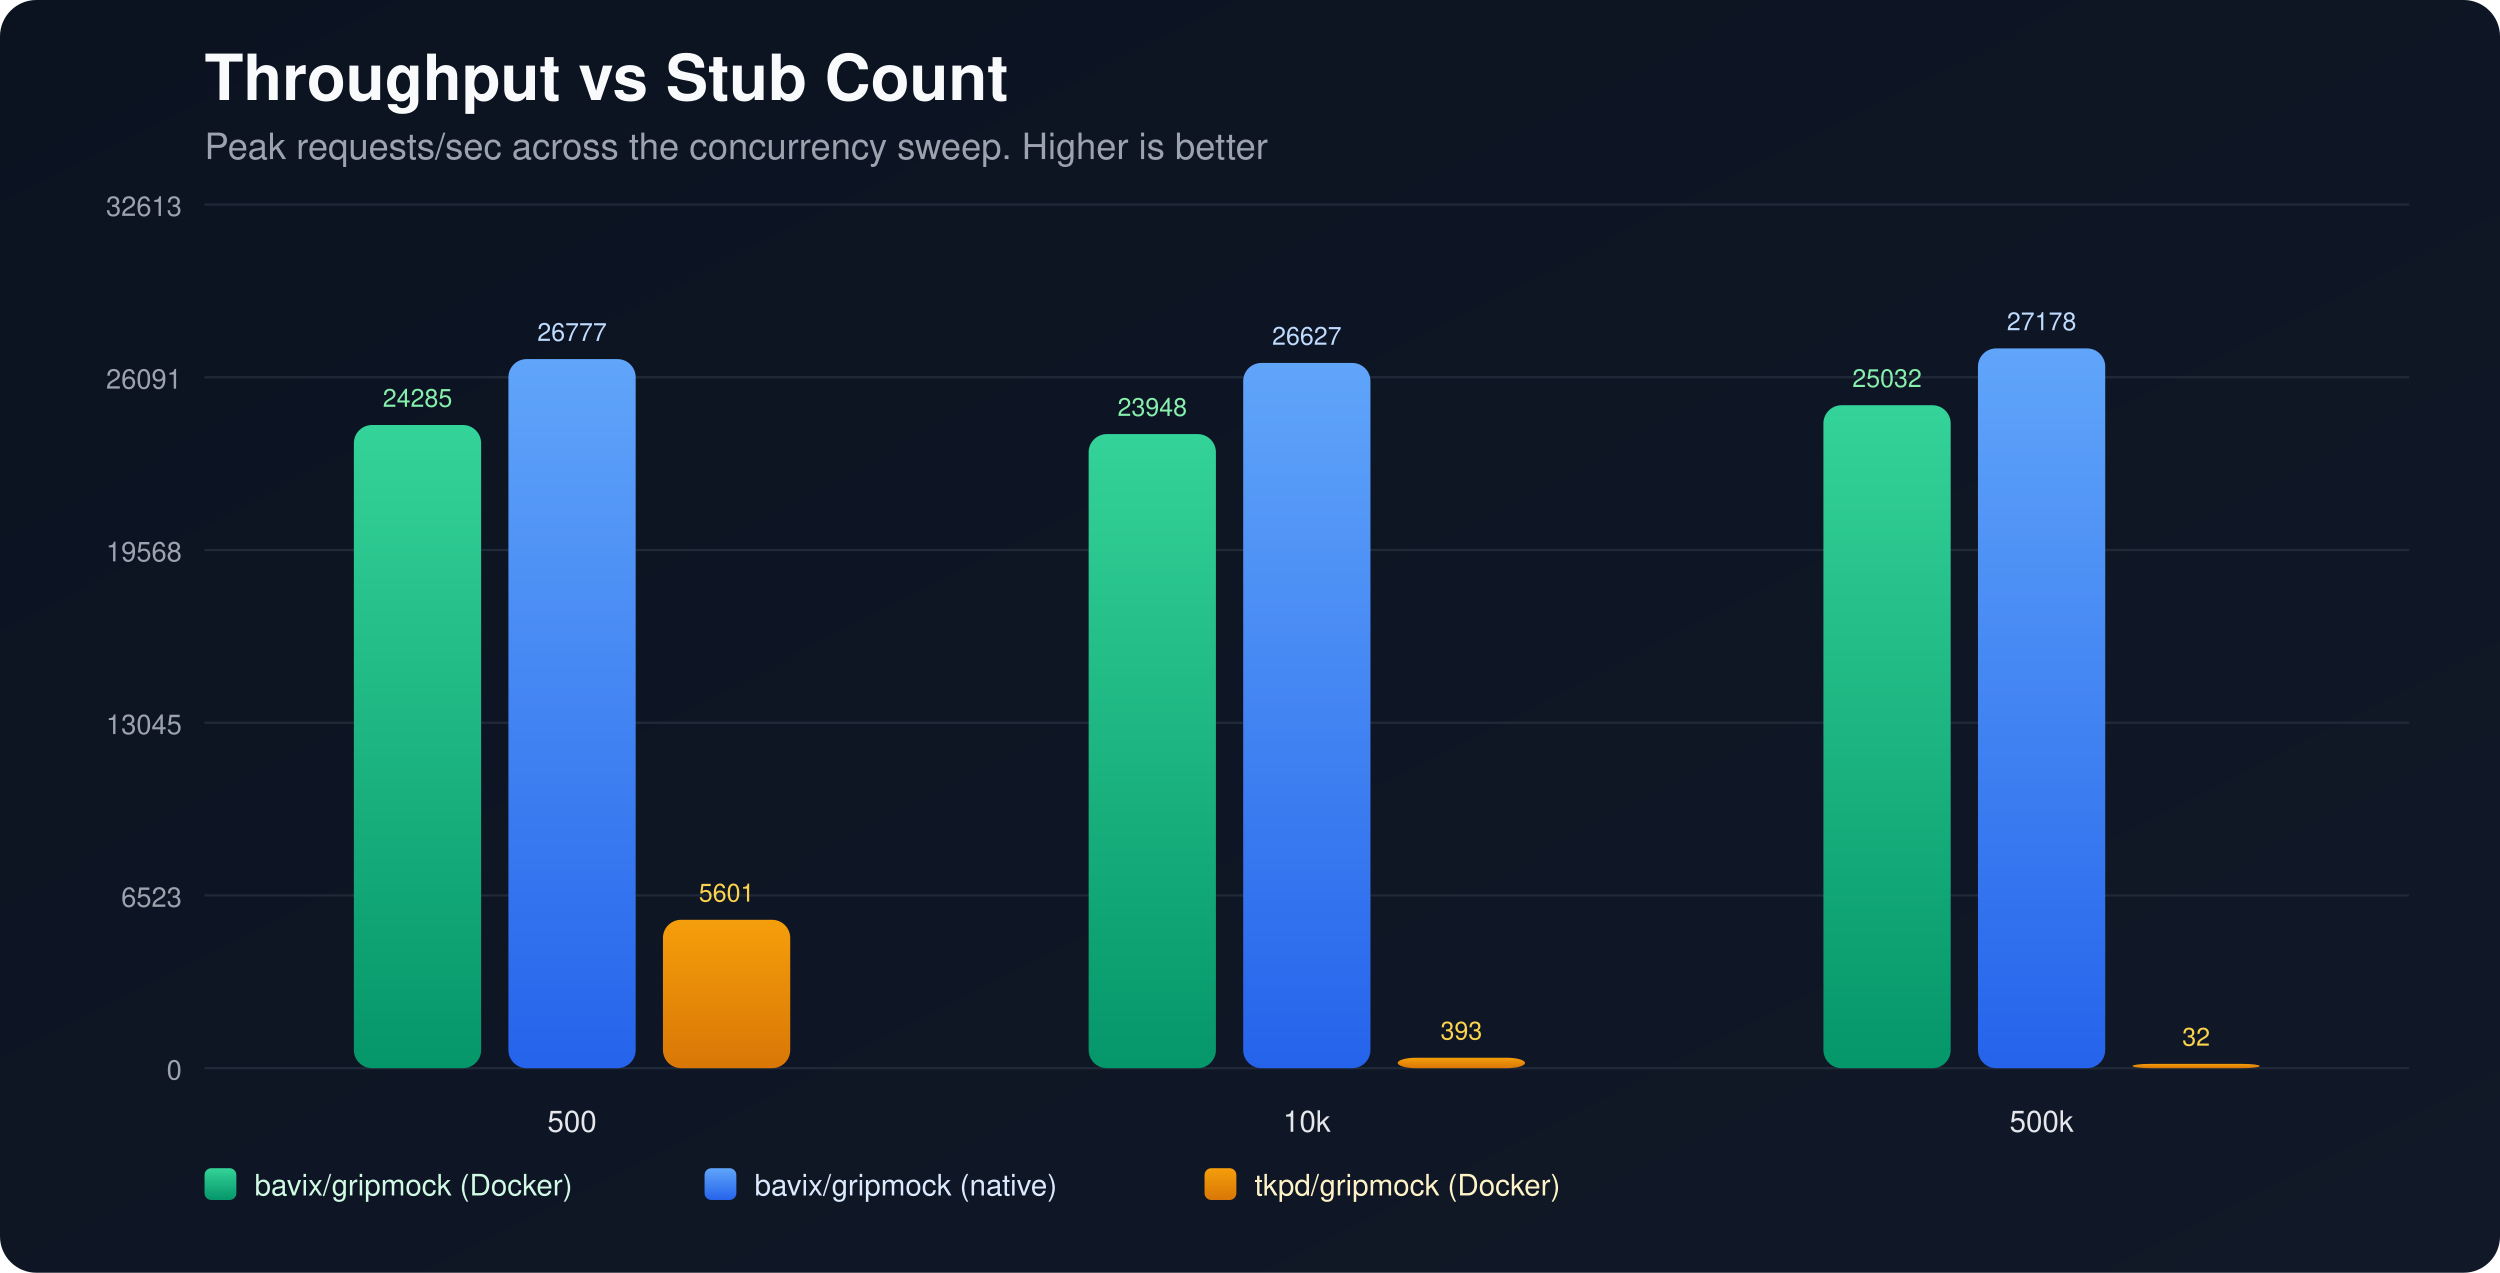
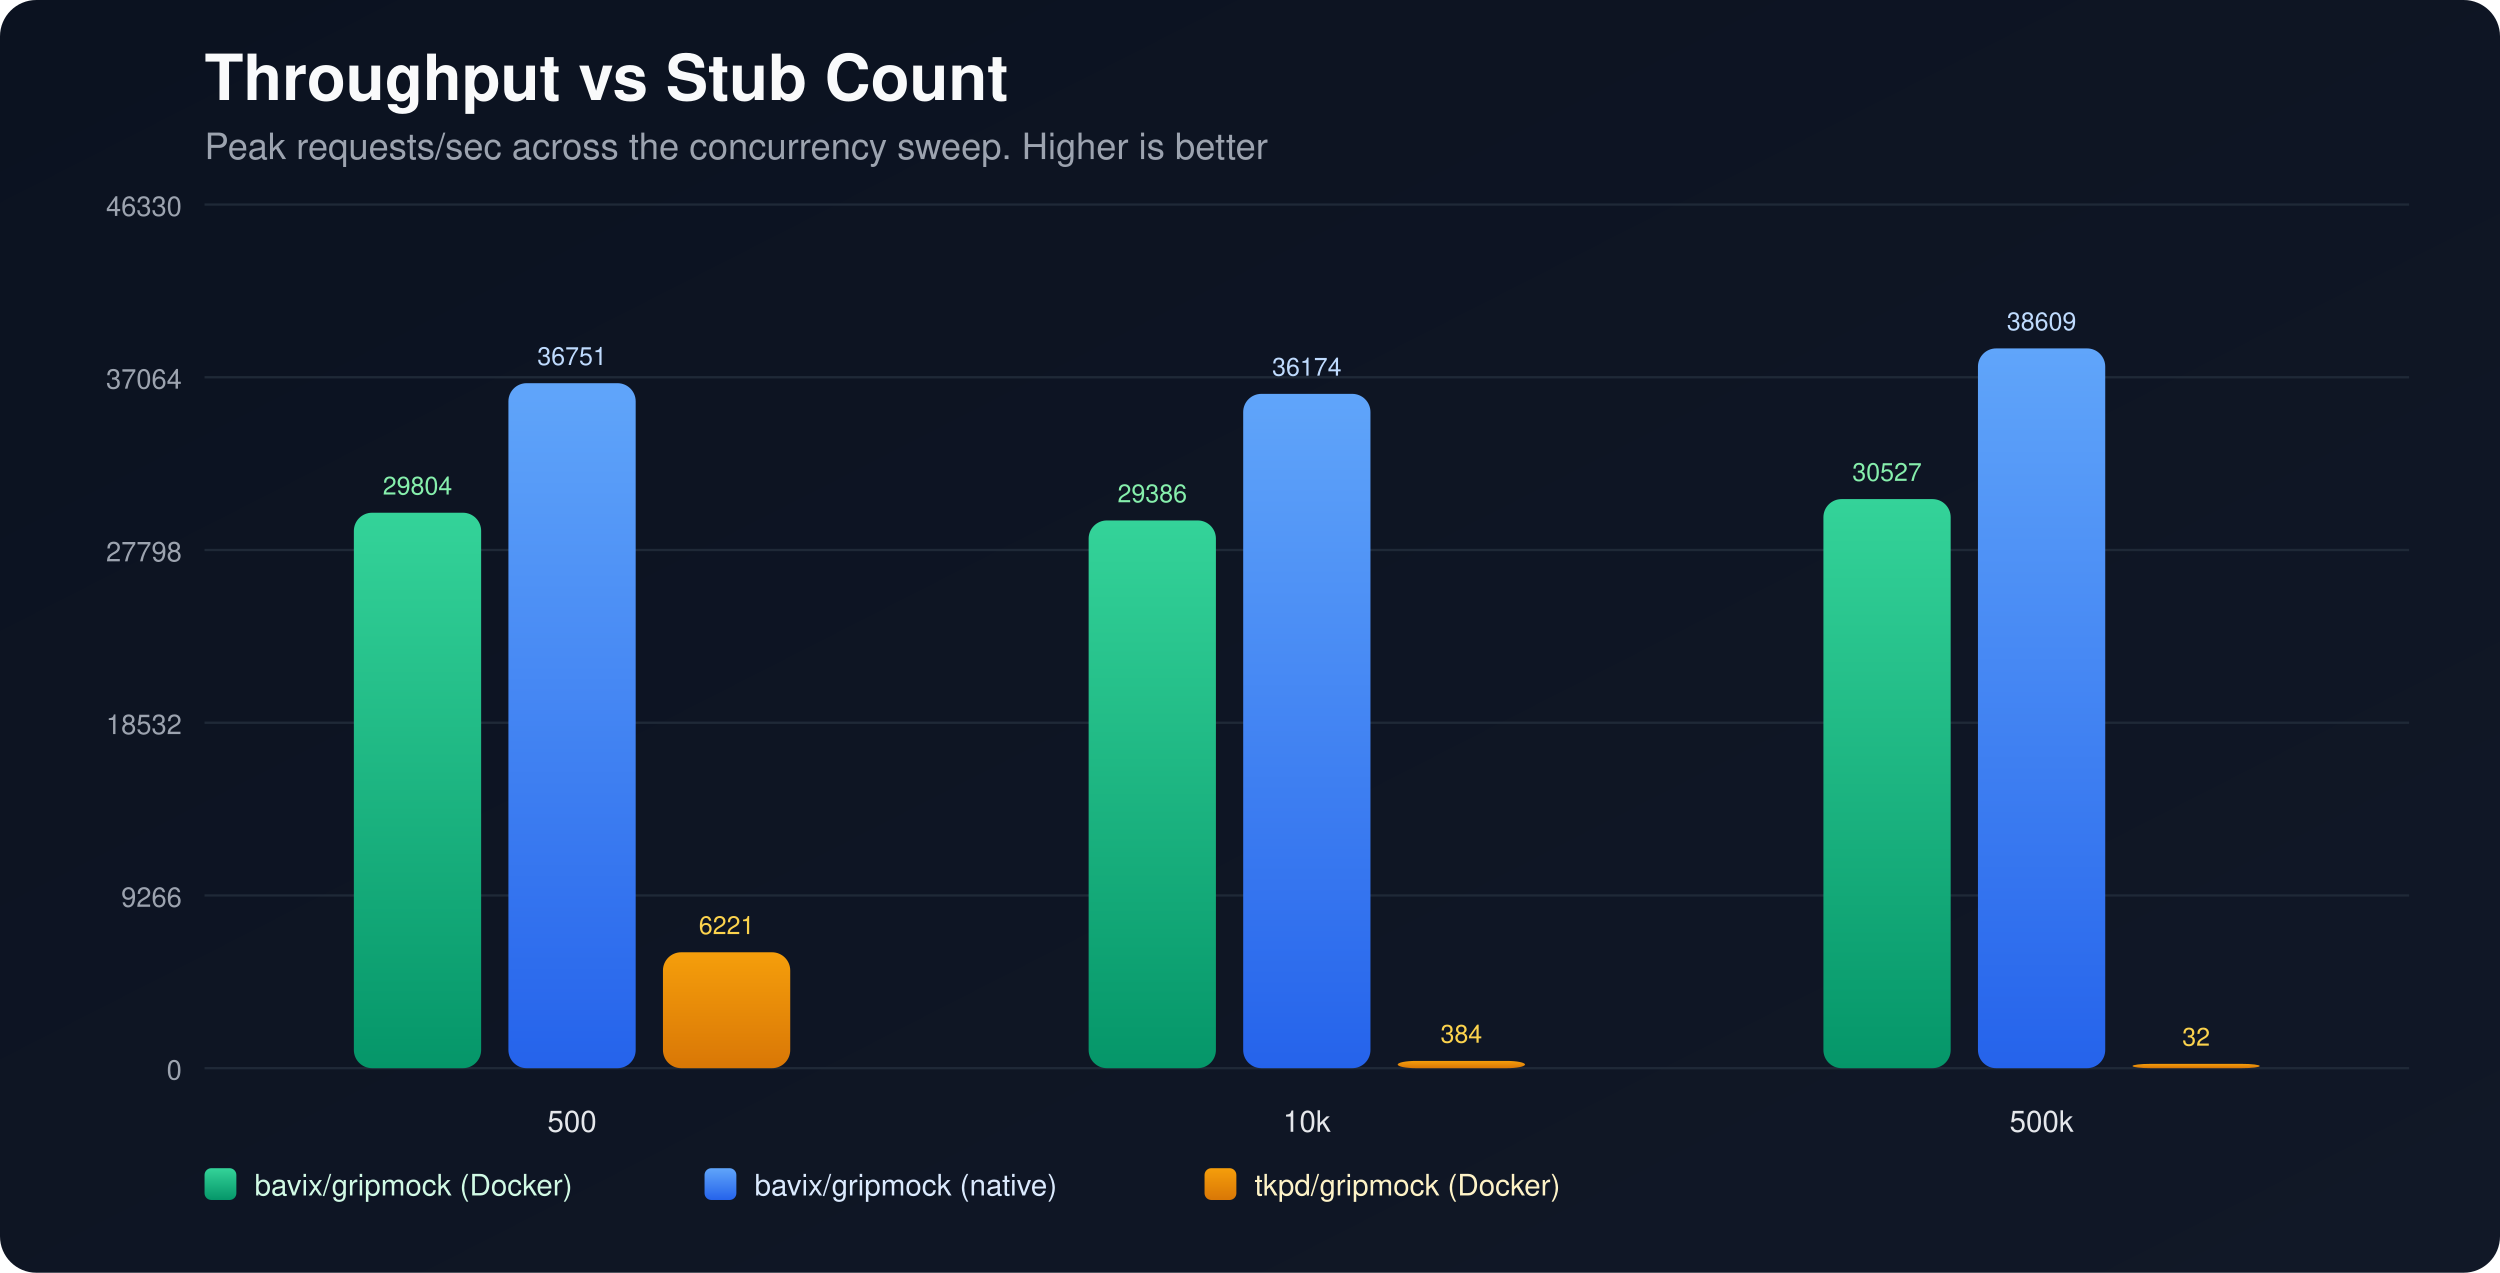
<svg xmlns="http://www.w3.org/2000/svg" width="1100" height="560" viewBox="0 0 1100 560">
  <defs>
    <linearGradient id="bg" x1="0" y1="0" x2="1" y2="1">
      <stop offset="0%" stop-color="#0b1220" />
      <stop offset="100%" stop-color="#111827" />
    </linearGradient>
    <linearGradient id="bavix" x1="0" y1="0" x2="0" y2="1">
      <stop offset="0%" stop-color="#34d399" />
      <stop offset="100%" stop-color="#059669" />
    </linearGradient>
    <linearGradient id="native" x1="0" y1="0" x2="0" y2="1">
      <stop offset="0%" stop-color="#60a5fa" />
      <stop offset="100%" stop-color="#2563eb" />
    </linearGradient>
    <linearGradient id="tkpd" x1="0" y1="0" x2="0" y2="1">
      <stop offset="0%" stop-color="#f59e0b" />
      <stop offset="100%" stop-color="#d97706" />
    </linearGradient>
  </defs>
  <rect x="0" y="0" width="1100" height="560" fill="url(#bg)" rx="16" />
  <text x="90" y="44" fill="#f9fafb" font-size="28" font-family="-apple-system,BlinkMacSystemFont,Segoe UI,Helvetica,Arial,sans-serif" font-weight="700">Throughput vs Stub Count</text>
  <text x="90" y="70" fill="#9ca3af" font-size="16" font-family="-apple-system,BlinkMacSystemFont,Segoe UI,Helvetica,Arial,sans-serif">Peak requests/sec across the concurrency sweep. Higher is better</text>
  <line x1="90.0" y1="90.0" x2="1060.0" y2="90.0" stroke="#1f2937" stroke-width="1" />
-   <text x="80.0" y="95.0" text-anchor="end" fill="#9ca3af" font-size="12" font-family="-apple-system,BlinkMacSystemFont,Segoe UI,Helvetica,Arial,sans-serif">32613</text>
+   <text x="80.0" y="95.0" text-anchor="end" fill="#9ca3af" font-size="12" font-family="-apple-system,BlinkMacSystemFont,Segoe UI,Helvetica,Arial,sans-serif">46330</text>
  <line x1="90.0" y1="166.0" x2="1060.0" y2="166.0" stroke="#1f2937" stroke-width="1" />
-   <text x="80.0" y="171.0" text-anchor="end" fill="#9ca3af" font-size="12" font-family="-apple-system,BlinkMacSystemFont,Segoe UI,Helvetica,Arial,sans-serif">26091</text>
+   <text x="80.0" y="171.0" text-anchor="end" fill="#9ca3af" font-size="12" font-family="-apple-system,BlinkMacSystemFont,Segoe UI,Helvetica,Arial,sans-serif">37064</text>
  <line x1="90.0" y1="242.0" x2="1060.0" y2="242.0" stroke="#1f2937" stroke-width="1" />
-   <text x="80.0" y="247.0" text-anchor="end" fill="#9ca3af" font-size="12" font-family="-apple-system,BlinkMacSystemFont,Segoe UI,Helvetica,Arial,sans-serif">19568</text>
+   <text x="80.0" y="247.0" text-anchor="end" fill="#9ca3af" font-size="12" font-family="-apple-system,BlinkMacSystemFont,Segoe UI,Helvetica,Arial,sans-serif">27798</text>
  <line x1="90.0" y1="318.0" x2="1060.0" y2="318.0" stroke="#1f2937" stroke-width="1" />
-   <text x="80.0" y="323.0" text-anchor="end" fill="#9ca3af" font-size="12" font-family="-apple-system,BlinkMacSystemFont,Segoe UI,Helvetica,Arial,sans-serif">13045</text>
+   <text x="80.0" y="323.0" text-anchor="end" fill="#9ca3af" font-size="12" font-family="-apple-system,BlinkMacSystemFont,Segoe UI,Helvetica,Arial,sans-serif">18532</text>
  <line x1="90.0" y1="394.0" x2="1060.0" y2="394.0" stroke="#1f2937" stroke-width="1" />
-   <text x="80.0" y="399.0" text-anchor="end" fill="#9ca3af" font-size="12" font-family="-apple-system,BlinkMacSystemFont,Segoe UI,Helvetica,Arial,sans-serif">6523</text>
+   <text x="80.0" y="399.0" text-anchor="end" fill="#9ca3af" font-size="12" font-family="-apple-system,BlinkMacSystemFont,Segoe UI,Helvetica,Arial,sans-serif">9266</text>
  <line x1="90.0" y1="470.0" x2="1060.0" y2="470.0" stroke="#1f2937" stroke-width="1" />
  <text x="80.0" y="475.0" text-anchor="end" fill="#9ca3af" font-size="12" font-family="-apple-system,BlinkMacSystemFont,Segoe UI,Helvetica,Arial,sans-serif">0</text>
-   <rect x="155.7" y="187.0" width="56.0" height="283.0" fill="url(#bavix)" rx="8" />
-   <text x="183.7" y="179.0" text-anchor="middle" fill="#86efac" font-size="11" font-family="-apple-system,BlinkMacSystemFont,Segoe UI,Helvetica,Arial,sans-serif">24285</text>
-   <rect x="223.7" y="158.0" width="56.0" height="312.0" fill="url(#native)" rx="8" />
-   <text x="251.7" y="150.0" text-anchor="middle" fill="#bfdbfe" font-size="11" font-family="-apple-system,BlinkMacSystemFont,Segoe UI,Helvetica,Arial,sans-serif">26777</text>
-   <rect x="291.7" y="404.7" width="56.0" height="65.3" fill="url(#tkpd)" rx="8" />
-   <text x="319.7" y="396.7" text-anchor="middle" fill="#fcd34d" font-size="11" font-family="-apple-system,BlinkMacSystemFont,Segoe UI,Helvetica,Arial,sans-serif">5601</text>
+   <rect x="155.7" y="225.6" width="56.0" height="244.4" fill="url(#bavix)" rx="8" />
+   <text x="183.7" y="217.6" text-anchor="middle" fill="#86efac" font-size="11" font-family="-apple-system,BlinkMacSystemFont,Segoe UI,Helvetica,Arial,sans-serif">29804</text>
+   <rect x="223.7" y="168.6" width="56.0" height="301.4" fill="url(#native)" rx="8" />
+   <text x="251.7" y="160.6" text-anchor="middle" fill="#bfdbfe" font-size="11" font-family="-apple-system,BlinkMacSystemFont,Segoe UI,Helvetica,Arial,sans-serif">36751</text>
+   <rect x="291.7" y="419.0" width="56.0" height="51.0" fill="url(#tkpd)" rx="8" />
+   <text x="319.7" y="411.0" text-anchor="middle" fill="#fcd34d" font-size="11" font-family="-apple-system,BlinkMacSystemFont,Segoe UI,Helvetica,Arial,sans-serif">6221</text>
  <text x="251.7" y="498" text-anchor="middle" fill="#e5e7eb" font-size="13" font-family="-apple-system,BlinkMacSystemFont,Segoe UI,Helvetica,Arial,sans-serif">500</text>
-   <rect x="479.0" y="191.0" width="56.0" height="279.0" fill="url(#bavix)" rx="8" />
-   <text x="507.0" y="183.0" text-anchor="middle" fill="#86efac" font-size="11" font-family="-apple-system,BlinkMacSystemFont,Segoe UI,Helvetica,Arial,sans-serif">23948</text>
-   <rect x="547.0" y="159.7" width="56.0" height="310.3" fill="url(#native)" rx="8" />
-   <text x="575.0" y="151.7" text-anchor="middle" fill="#bfdbfe" font-size="11" font-family="-apple-system,BlinkMacSystemFont,Segoe UI,Helvetica,Arial,sans-serif">26627</text>
-   <rect x="615.0" y="465.4" width="56.0" height="4.6" fill="url(#tkpd)" rx="8" />
-   <text x="643.0" y="457.4" text-anchor="middle" fill="#fcd34d" font-size="11" font-family="-apple-system,BlinkMacSystemFont,Segoe UI,Helvetica,Arial,sans-serif">393</text>
+   <rect x="479.0" y="229.0" width="56.0" height="241.0" fill="url(#bavix)" rx="8" />
+   <text x="507.0" y="221.0" text-anchor="middle" fill="#86efac" font-size="11" font-family="-apple-system,BlinkMacSystemFont,Segoe UI,Helvetica,Arial,sans-serif">29386</text>
+   <rect x="547.0" y="173.3" width="56.0" height="296.7" fill="url(#native)" rx="8" />
+   <text x="575.0" y="165.3" text-anchor="middle" fill="#bfdbfe" font-size="11" font-family="-apple-system,BlinkMacSystemFont,Segoe UI,Helvetica,Arial,sans-serif">36174</text>
+   <rect x="615.0" y="466.8" width="56.0" height="3.2" fill="url(#tkpd)" rx="8" />
+   <text x="643.0" y="458.8" text-anchor="middle" fill="#fcd34d" font-size="11" font-family="-apple-system,BlinkMacSystemFont,Segoe UI,Helvetica,Arial,sans-serif">384</text>
  <text x="575.0" y="498" text-anchor="middle" fill="#e5e7eb" font-size="13" font-family="-apple-system,BlinkMacSystemFont,Segoe UI,Helvetica,Arial,sans-serif">10k</text>
-   <rect x="802.3" y="178.3" width="56.0" height="291.7" fill="url(#bavix)" rx="8" />
-   <text x="830.3" y="170.3" text-anchor="middle" fill="#86efac" font-size="11" font-family="-apple-system,BlinkMacSystemFont,Segoe UI,Helvetica,Arial,sans-serif">25032</text>
+   <rect x="802.3" y="219.6" width="56.0" height="250.4" fill="url(#bavix)" rx="8" />
+   <text x="830.3" y="211.6" text-anchor="middle" fill="#86efac" font-size="11" font-family="-apple-system,BlinkMacSystemFont,Segoe UI,Helvetica,Arial,sans-serif">30527</text>
  <rect x="870.3" y="153.3" width="56.0" height="316.7" fill="url(#native)" rx="8" />
-   <text x="898.3" y="145.3" text-anchor="middle" fill="#bfdbfe" font-size="11" font-family="-apple-system,BlinkMacSystemFont,Segoe UI,Helvetica,Arial,sans-serif">27178</text>
+   <text x="898.3" y="145.3" text-anchor="middle" fill="#bfdbfe" font-size="11" font-family="-apple-system,BlinkMacSystemFont,Segoe UI,Helvetica,Arial,sans-serif">38609</text>
  <rect x="938.3" y="468.1" width="56.0" height="1.9" fill="url(#tkpd)" rx="8" />
  <text x="966.3" y="460.1" text-anchor="middle" fill="#fcd34d" font-size="11" font-family="-apple-system,BlinkMacSystemFont,Segoe UI,Helvetica,Arial,sans-serif">32</text>
  <text x="898.3" y="498" text-anchor="middle" fill="#e5e7eb" font-size="13" font-family="-apple-system,BlinkMacSystemFont,Segoe UI,Helvetica,Arial,sans-serif">500k</text>
  <rect x="90" y="514" width="14" height="14" fill="url(#bavix)" rx="3" />
  <text x="112" y="526" fill="#d1fae5" font-size="13" font-family="-apple-system,BlinkMacSystemFont,Segoe UI,Helvetica,Arial,sans-serif">bavix/gripmock (Docker)</text>
  <rect x="310" y="514" width="14" height="14" fill="url(#native)" rx="3" />
  <text x="332" y="526" fill="#dbeafe" font-size="13" font-family="-apple-system,BlinkMacSystemFont,Segoe UI,Helvetica,Arial,sans-serif">bavix/gripmock (native)</text>
  <rect x="530" y="514" width="14" height="14" fill="url(#tkpd)" rx="3" />
  <text x="552" y="526" fill="#fef3c7" font-size="13" font-family="-apple-system,BlinkMacSystemFont,Segoe UI,Helvetica,Arial,sans-serif">tkpd/gripmock (Docker)</text>
</svg>
